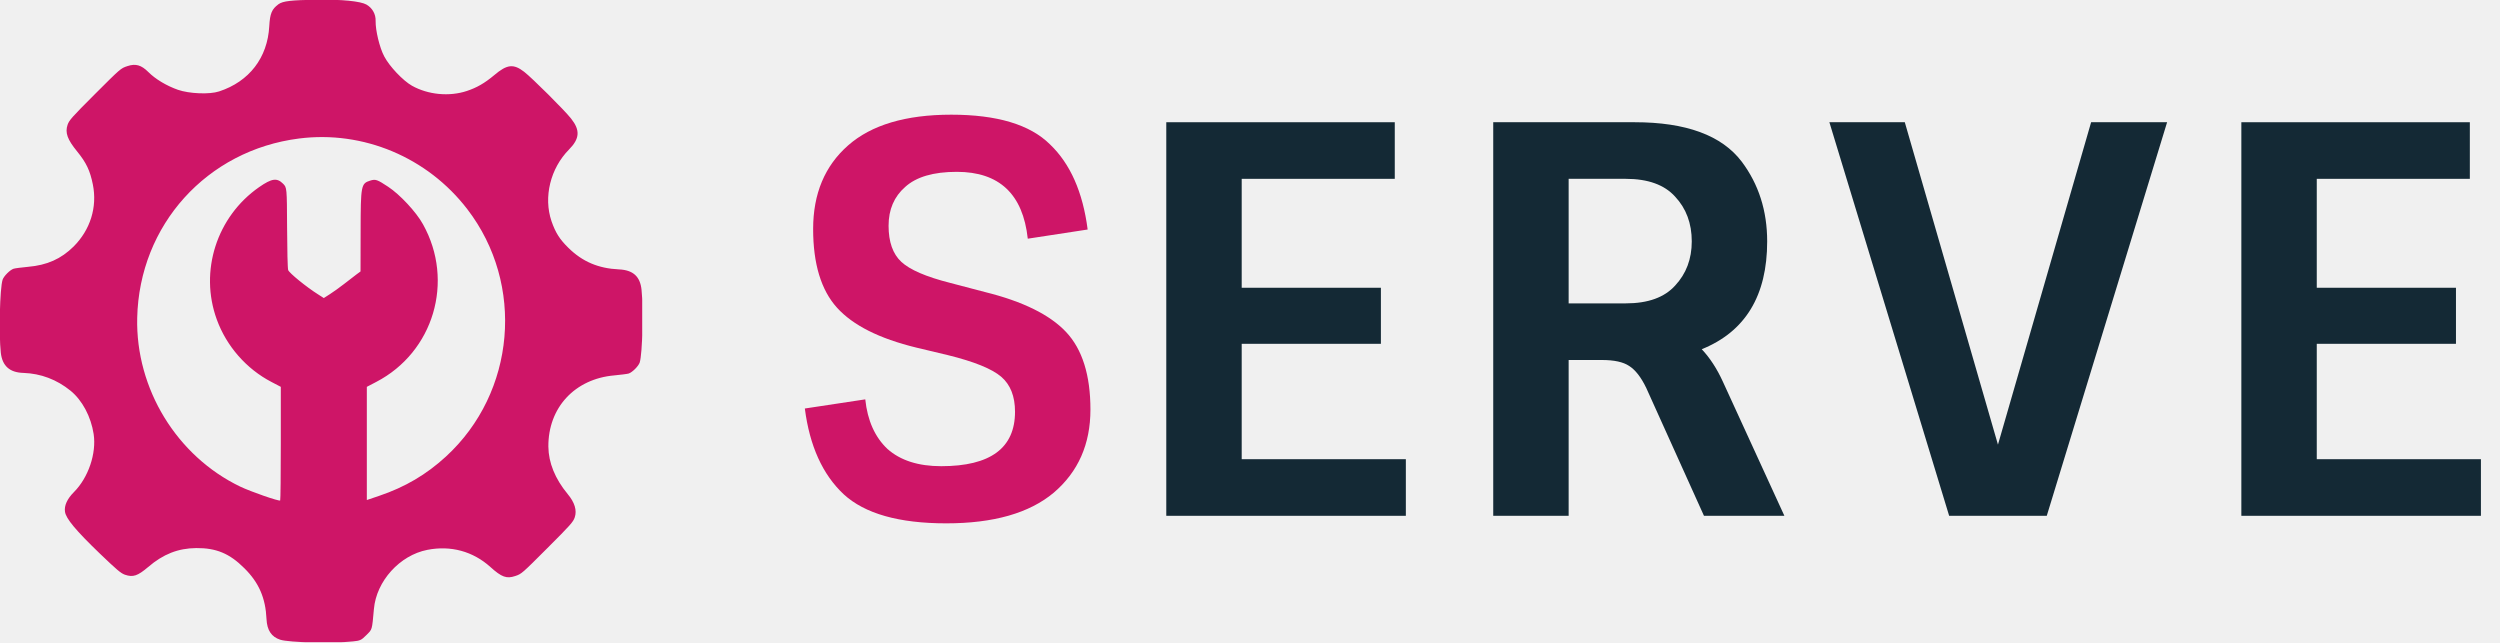
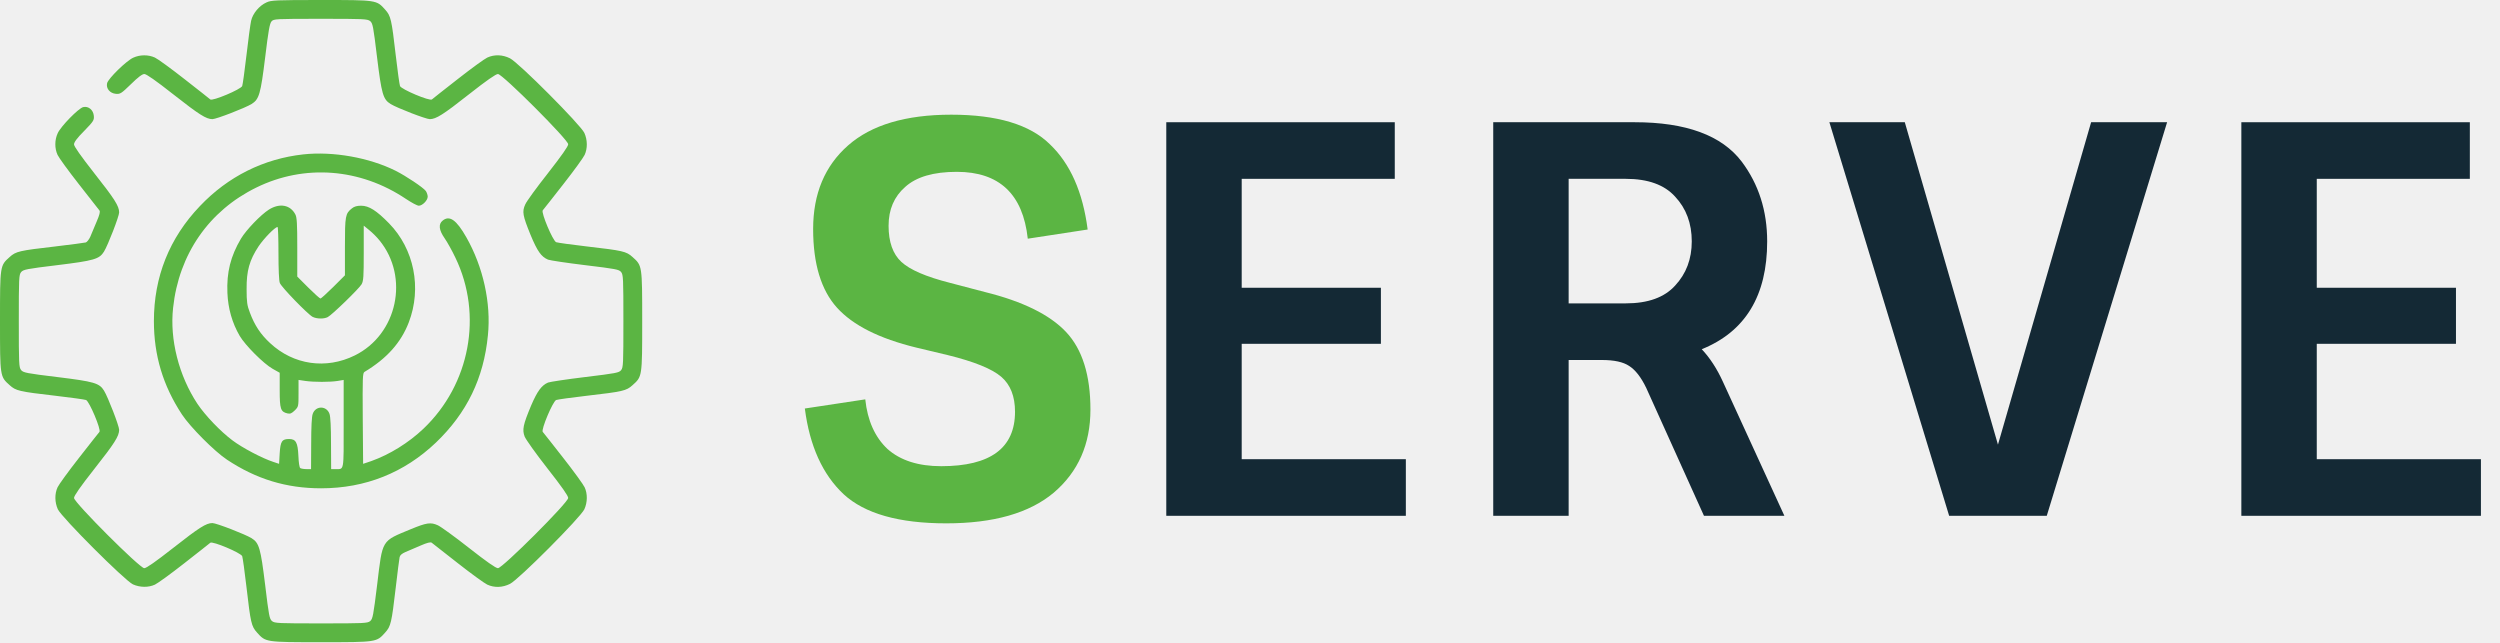
<svg xmlns="http://www.w3.org/2000/svg" width="109" height="28" viewBox="0 0 109 28" fill="none">
-   <path d="M42.949 12.734C44.593 13.141 45.77 13.721 46.479 14.473C47.188 15.226 47.543 16.354 47.543 17.858C47.543 19.363 47.011 20.569 45.947 21.478C44.883 22.372 43.32 22.818 41.256 22.818C39.193 22.818 37.702 22.395 36.783 21.549C35.864 20.687 35.3 19.441 35.091 17.811L37.726 17.412C37.823 18.336 38.145 19.057 38.693 19.574C39.258 20.076 40.039 20.326 41.039 20.326C43.182 20.326 44.255 19.535 44.255 17.952C44.255 17.278 44.053 16.769 43.65 16.424C43.247 16.08 42.473 15.766 41.329 15.484L39.951 15.155C38.339 14.763 37.186 14.183 36.493 13.415C35.8 12.648 35.453 11.504 35.453 9.983C35.453 8.448 35.961 7.233 36.977 6.34C37.992 5.447 39.491 5 41.474 5C43.473 5 44.907 5.431 45.778 6.293C46.664 7.139 47.212 8.377 47.422 10.007L44.811 10.407C44.601 8.463 43.569 7.492 41.716 7.492C40.7 7.492 39.951 7.711 39.467 8.15C38.983 8.573 38.742 9.137 38.742 9.842C38.742 10.548 38.927 11.073 39.298 11.417C39.669 11.762 40.378 12.068 41.426 12.334L42.949 12.734Z" fill="#CE1567" />
+   <path d="M42.949 12.734C44.593 13.141 45.77 13.721 46.479 14.473C47.188 15.226 47.543 16.354 47.543 17.858C47.543 19.363 47.011 20.569 45.947 21.478C44.883 22.372 43.32 22.818 41.256 22.818C39.193 22.818 37.702 22.395 36.783 21.549C35.864 20.687 35.3 19.441 35.091 17.811L37.726 17.412C37.823 18.336 38.145 19.057 38.693 19.574C39.258 20.076 40.039 20.326 41.039 20.326C43.182 20.326 44.255 19.535 44.255 17.952C44.255 17.278 44.053 16.769 43.65 16.424C43.247 16.08 42.473 15.766 41.329 15.484L39.951 15.155C38.339 14.763 37.186 14.183 36.493 13.415C35.8 12.648 35.453 11.504 35.453 9.983C35.453 8.448 35.961 7.233 36.977 6.34C37.992 5.447 39.491 5 41.474 5C43.473 5 44.907 5.431 45.778 6.293C46.664 7.139 47.212 8.377 47.422 10.007L44.811 10.407C44.601 8.463 43.569 7.492 41.716 7.492C40.7 7.492 39.951 7.711 39.467 8.15C38.983 8.573 38.742 9.137 38.742 9.842C38.742 10.548 38.927 11.073 39.298 11.417C39.669 11.762 40.378 12.068 41.426 12.334L42.949 12.734Z" fill="#5BB543" />
  <path d="M50.85 5.329H60.812V7.797H54.138V12.546H60.207V14.99H54.138V20.021H61.295V22.489H50.85V5.329Z" fill="#142935" />
  <path d="M65.105 5.329H71.27C73.511 5.329 75.067 5.901 75.937 7.045C76.678 8.032 77.049 9.192 77.049 10.524C77.049 12.89 76.098 14.458 74.196 15.226C74.551 15.602 74.857 16.072 75.115 16.636L77.799 22.489H74.293L71.778 16.918C71.553 16.448 71.303 16.127 71.029 15.954C70.771 15.782 70.376 15.696 69.844 15.696H68.393V22.489H65.105V5.329ZM68.393 13.227H70.884C71.851 13.227 72.568 12.969 73.035 12.452C73.519 11.934 73.761 11.292 73.761 10.524C73.761 9.741 73.519 9.09 73.035 8.573C72.568 8.056 71.851 7.797 70.884 7.797H68.393V13.227Z" fill="#142935" />
  <path d="M89.239 22.489H84.983L79.761 5.329H83.049L87.111 19.386L91.173 5.329H94.486L89.239 22.489Z" fill="#142935" />
  <path d="M97.723 5.329H107.685V7.797H101.011V12.546H107.08V14.99H101.011V20.021H108.168V22.489H97.723V5.329Z" fill="#142935" />
-   <g clip-path="url(#clip0_3_1534)">
-     <path d="M22.854 3.131C22.386 2.771 22.107 2.802 21.547 3.278C21.129 3.626 20.797 3.819 20.356 3.966C19.59 4.221 18.666 4.132 17.962 3.738C17.571 3.518 16.98 2.895 16.752 2.458C16.55 2.079 16.369 1.325 16.377 0.915C16.388 0.617 16.233 0.347 15.978 0.2C15.723 0.053 14.892 -0.029 13.824 -0.013C12.684 0.006 12.335 0.045 12.142 0.184C11.852 0.397 11.771 0.586 11.74 1.143C11.666 2.516 10.866 3.556 9.555 3.985C9.138 4.125 8.248 4.086 7.761 3.916C7.262 3.742 6.775 3.448 6.469 3.142C6.16 2.833 5.912 2.763 5.553 2.883C5.263 2.98 5.259 2.984 4.141 4.101C3.12 5.122 3.016 5.242 2.946 5.443C2.83 5.784 2.939 6.085 3.36 6.599C3.766 7.098 3.925 7.435 4.049 8.046C4.246 9.032 3.94 10.018 3.209 10.749C2.66 11.29 2.057 11.561 1.218 11.634C0.943 11.661 0.661 11.696 0.595 11.716C0.437 11.766 0.166 12.037 0.112 12.199C-0.008 12.589 -0.054 14.546 0.035 15.378C0.1 15.954 0.421 16.244 1.025 16.259C1.779 16.286 2.471 16.545 3.078 17.037C3.588 17.454 3.967 18.166 4.083 18.924C4.211 19.77 3.851 20.826 3.225 21.453C2.931 21.747 2.792 22.048 2.834 22.315C2.877 22.613 3.31 23.131 4.342 24.125C5.093 24.844 5.263 24.991 5.445 25.057C5.8 25.18 6.001 25.111 6.462 24.72C7.115 24.16 7.765 23.904 8.554 23.896C9.428 23.889 10.011 24.132 10.653 24.774C11.288 25.401 11.578 26.07 11.62 26.994C11.643 27.481 11.837 27.767 12.216 27.891C12.595 28.015 14.497 28.061 15.39 27.965C15.707 27.934 15.754 27.91 15.974 27.69C16.233 27.431 16.218 27.493 16.303 26.549C16.411 25.335 17.428 24.21 18.631 23.974C19.652 23.773 20.619 24.036 21.38 24.72C21.872 25.165 22.088 25.242 22.463 25.115C22.738 25.026 22.765 24.999 23.863 23.9C24.884 22.88 24.988 22.76 25.058 22.559C25.162 22.253 25.058 21.909 24.752 21.542C24.199 20.873 23.917 20.173 23.909 19.477C23.894 17.775 25.062 16.515 26.787 16.367C27.061 16.34 27.343 16.306 27.409 16.286C27.568 16.236 27.838 15.965 27.892 15.803C28.012 15.412 28.059 13.456 27.97 12.624C27.908 12.052 27.599 11.774 26.991 11.746C26.09 11.704 25.394 11.41 24.779 10.803C24.397 10.428 24.219 10.142 24.045 9.643C23.689 8.591 23.998 7.338 24.81 6.518C25.278 6.043 25.302 5.679 24.899 5.169C24.605 4.797 23.198 3.398 22.854 3.131ZM20.375 9.121C22.892 12.396 22.483 17.114 19.443 19.906C18.588 20.691 17.664 21.236 16.531 21.619L15.994 21.801L15.994 19.334V16.866L16.4 16.654C18.905 15.354 19.826 12.261 18.442 9.778C18.148 9.245 17.44 8.483 16.922 8.142C16.442 7.825 16.373 7.802 16.137 7.876C15.742 7.999 15.727 8.092 15.723 10.045L15.719 11.835L15.545 11.963C15.452 12.033 15.213 12.218 15.008 12.377C14.803 12.535 14.52 12.74 14.377 12.829L14.118 12.995L13.859 12.829C13.356 12.512 12.606 11.901 12.564 11.774C12.54 11.704 12.521 10.873 12.517 9.917C12.509 8.193 12.509 8.177 12.343 8.011C12.076 7.744 11.852 7.775 11.299 8.158C9.447 9.446 8.685 11.824 9.451 13.927C9.872 15.091 10.742 16.085 11.837 16.654L12.243 16.866L12.243 19.334C12.243 20.687 12.231 21.805 12.216 21.82C12.169 21.866 10.947 21.441 10.476 21.217C7.707 19.887 5.912 16.948 5.982 13.862C6.071 9.813 9.018 6.549 13.039 6.039C15.839 5.683 18.639 6.859 20.375 9.121Z" fill="#CE1567" />
-   </g>
-   <defs>
-     <clipPath id="clip0_3_1534">
-       <rect width="28" height="28" fill="white" />
-     </clipPath>
-   </defs>
+   <path d="M11.621 0.104C11.304 0.246 11.02 0.585 10.948 0.908C10.916 1.055 10.823 1.728 10.746 2.406C10.669 3.084 10.582 3.686 10.56 3.752C10.495 3.899 9.275 4.413 9.171 4.337C9.138 4.304 8.624 3.905 8.039 3.445C7.454 2.986 6.874 2.565 6.754 2.51C6.47 2.379 6.103 2.379 5.808 2.516C5.507 2.652 4.725 3.418 4.67 3.626C4.616 3.855 4.791 4.069 5.053 4.091C5.239 4.107 5.288 4.08 5.709 3.67C6.021 3.363 6.202 3.227 6.295 3.227C6.382 3.227 6.798 3.516 7.547 4.107C8.69 5.004 8.985 5.19 9.259 5.195C9.428 5.195 10.686 4.709 10.97 4.534C11.298 4.331 11.364 4.102 11.561 2.505C11.703 1.329 11.758 1.023 11.84 0.93C11.938 0.826 11.993 0.82 13.973 0.82C15.876 0.82 16.018 0.826 16.138 0.919C16.253 1.017 16.275 1.137 16.439 2.494C16.636 4.102 16.702 4.331 17.03 4.534C17.314 4.709 18.572 5.195 18.741 5.195C19.015 5.19 19.316 5.004 20.453 4.107C21.219 3.505 21.618 3.227 21.711 3.227C21.908 3.227 24.773 6.092 24.773 6.289C24.773 6.382 24.494 6.776 23.893 7.547C23.406 8.165 22.958 8.777 22.903 8.909C22.756 9.226 22.788 9.395 23.133 10.243C23.428 10.954 23.598 11.194 23.893 11.32C23.975 11.353 24.702 11.463 25.512 11.561C26.863 11.725 26.988 11.747 27.081 11.862C27.174 11.982 27.18 12.124 27.18 14C27.18 15.876 27.174 16.018 27.081 16.138C26.988 16.253 26.863 16.275 25.512 16.439C24.702 16.538 23.975 16.647 23.893 16.68C23.614 16.8 23.428 17.052 23.16 17.675C22.805 18.523 22.761 18.736 22.876 19.037C22.93 19.168 23.373 19.791 23.871 20.426C24.494 21.219 24.773 21.618 24.773 21.711C24.773 21.913 21.908 24.773 21.711 24.773C21.618 24.773 21.213 24.489 20.453 23.893C19.835 23.406 19.223 22.963 19.091 22.903C18.78 22.761 18.599 22.788 17.91 23.073C16.619 23.609 16.685 23.494 16.445 25.484C16.275 26.857 16.253 26.983 16.138 27.081C16.018 27.174 15.876 27.18 14 27.18C12.124 27.18 11.982 27.174 11.862 27.081C11.747 26.983 11.725 26.863 11.561 25.506C11.364 23.898 11.298 23.669 10.97 23.466C10.686 23.291 9.428 22.805 9.259 22.805C8.985 22.81 8.69 22.996 7.547 23.893C6.781 24.494 6.382 24.773 6.289 24.773C6.092 24.773 3.227 21.908 3.227 21.711C3.227 21.618 3.5 21.224 4.107 20.453C5.004 19.316 5.19 19.02 5.195 18.741C5.195 18.572 4.709 17.314 4.534 17.03C4.331 16.702 4.102 16.636 2.494 16.439C1.143 16.275 1.012 16.248 0.919 16.133C0.826 16.018 0.82 15.87 0.82 14C0.82 12.13 0.826 11.982 0.919 11.867C1.012 11.752 1.143 11.725 2.494 11.561C4.102 11.364 4.331 11.298 4.534 10.97C4.709 10.686 5.195 9.428 5.195 9.259C5.19 8.98 5.004 8.684 4.107 7.547C3.516 6.792 3.227 6.382 3.227 6.295C3.227 6.202 3.358 6.021 3.67 5.709C4.08 5.288 4.107 5.239 4.091 5.053C4.069 4.791 3.855 4.616 3.626 4.67C3.418 4.725 2.652 5.507 2.516 5.808C2.379 6.103 2.379 6.47 2.51 6.754C2.565 6.874 2.986 7.454 3.445 8.039C3.905 8.624 4.304 9.138 4.337 9.177C4.375 9.226 4.342 9.368 4.211 9.669C4.112 9.898 3.987 10.194 3.938 10.319C3.883 10.44 3.795 10.555 3.741 10.571C3.68 10.588 3.084 10.664 2.406 10.746C0.837 10.927 0.695 10.959 0.421 11.206C0 11.583 0 11.566 0 14C0 16.434 0 16.417 0.421 16.794C0.695 17.041 0.837 17.073 2.406 17.254C3.084 17.331 3.686 17.418 3.752 17.44C3.899 17.506 4.413 18.725 4.337 18.829C4.304 18.862 3.905 19.376 3.445 19.961C2.986 20.546 2.565 21.126 2.51 21.246C2.379 21.53 2.384 21.897 2.521 22.203C2.68 22.553 5.447 25.32 5.797 25.479C6.103 25.616 6.47 25.621 6.754 25.49C6.874 25.435 7.454 25.014 8.039 24.555C8.624 24.095 9.138 23.696 9.171 23.663C9.275 23.587 10.495 24.101 10.56 24.248C10.582 24.314 10.669 24.916 10.746 25.594C10.927 27.158 10.959 27.305 11.206 27.579C11.583 28 11.566 28 14 28C16.434 28 16.417 28 16.794 27.579C17.041 27.305 17.073 27.163 17.254 25.621C17.331 24.959 17.407 24.363 17.423 24.292C17.44 24.205 17.527 24.134 17.68 24.068C17.806 24.013 18.102 23.887 18.331 23.789C18.632 23.658 18.774 23.625 18.823 23.663C18.862 23.696 19.376 24.095 19.961 24.555C20.546 25.014 21.126 25.435 21.246 25.49C21.558 25.632 21.908 25.621 22.236 25.457C22.613 25.271 25.32 22.553 25.479 22.203C25.616 21.897 25.621 21.53 25.49 21.246C25.435 21.126 25.014 20.546 24.555 19.961C24.095 19.376 23.696 18.862 23.663 18.829C23.587 18.725 24.101 17.506 24.248 17.44C24.314 17.418 24.916 17.331 25.594 17.254C27.158 17.073 27.305 17.041 27.579 16.794C28 16.417 28 16.434 28 14C28 11.566 28 11.583 27.579 11.206C27.305 10.959 27.158 10.927 25.594 10.746C24.916 10.669 24.314 10.582 24.248 10.56C24.101 10.495 23.587 9.275 23.663 9.171C23.696 9.138 24.095 8.624 24.555 8.039C25.014 7.454 25.435 6.874 25.49 6.754C25.621 6.47 25.616 6.103 25.479 5.797C25.32 5.447 22.613 2.729 22.236 2.543C21.908 2.379 21.558 2.368 21.246 2.51C21.126 2.565 20.546 2.986 19.961 3.445C19.376 3.905 18.862 4.304 18.829 4.337C18.725 4.413 17.506 3.899 17.44 3.752C17.418 3.686 17.331 3.084 17.254 2.406C17.073 0.842 17.041 0.695 16.794 0.421C16.417 0 16.434 0 14 0C12.026 0 11.823 0.011 11.621 0.104Z" fill="#5BB543" />
+   <path d="M13.218 6.732C11.495 6.923 9.942 7.694 8.717 8.985C7.383 10.38 6.71 12.069 6.71 14C6.71 15.493 7.104 16.811 7.935 18.074C8.296 18.621 9.352 19.682 9.898 20.043C11.178 20.891 12.485 21.29 14 21.29C15.931 21.29 17.626 20.612 19.009 19.294C20.355 18.003 21.093 16.488 21.273 14.618C21.416 13.213 21.066 11.637 20.333 10.347C19.901 9.587 19.6 9.373 19.299 9.619C19.108 9.773 19.135 10.03 19.387 10.391C19.502 10.555 19.715 10.938 19.857 11.238C21.06 13.732 20.491 16.762 18.462 18.692C17.812 19.31 16.986 19.819 16.188 20.103L15.832 20.223L15.816 18.249C15.805 16.45 15.81 16.264 15.892 16.215C16.86 15.635 17.484 14.941 17.823 14.055C18.397 12.562 18.058 10.855 16.959 9.734C16.412 9.177 16.084 8.969 15.745 8.969C15.57 8.969 15.444 9.002 15.345 9.084C15.056 9.313 15.039 9.406 15.039 10.757V12.004L14.53 12.512C14.252 12.786 14 13.016 13.973 13.016C13.945 13.016 13.705 12.802 13.442 12.54L12.961 12.059V10.784C12.961 9.767 12.945 9.477 12.879 9.352C12.66 8.93 12.195 8.843 11.725 9.138C11.364 9.368 10.735 10.024 10.505 10.407C10.052 11.173 9.877 11.878 9.915 12.77C9.942 13.448 10.123 14.082 10.451 14.645C10.697 15.061 11.49 15.854 11.884 16.078L12.195 16.253V17.008C12.195 17.834 12.234 17.954 12.534 18.025C12.655 18.052 12.715 18.025 12.852 17.894C13.016 17.73 13.016 17.719 13.016 17.145V16.565L13.306 16.608C13.677 16.663 14.394 16.663 14.727 16.608L14.984 16.565V18.473C14.984 20.59 15.012 20.453 14.623 20.453H14.438L14.432 19.343C14.432 18.637 14.41 18.167 14.367 18.047C14.241 17.68 13.759 17.68 13.634 18.047C13.59 18.167 13.568 18.637 13.568 19.343L13.562 20.453H13.36C13.245 20.453 13.125 20.431 13.092 20.409C13.054 20.387 13.021 20.163 13.01 19.873C12.983 19.294 12.901 19.141 12.605 19.141C12.294 19.141 12.228 19.239 12.195 19.759L12.168 20.223L11.922 20.141C11.435 19.983 10.56 19.523 10.128 19.195C9.598 18.796 8.958 18.123 8.613 17.615C7.798 16.384 7.394 14.804 7.547 13.42C7.798 11.08 9.111 9.187 11.178 8.176C13.273 7.148 15.701 7.334 17.692 8.668C17.938 8.832 18.189 8.969 18.26 8.969C18.419 8.969 18.648 8.734 18.648 8.575C18.648 8.504 18.61 8.394 18.567 8.329C18.462 8.181 17.702 7.673 17.254 7.448C16.095 6.869 14.52 6.59 13.218 6.732ZM16.543 10.478C17.861 12.086 17.325 14.585 15.466 15.498C14.213 16.116 12.797 15.909 11.78 14.963C11.364 14.58 11.102 14.186 10.894 13.628C10.774 13.316 10.752 13.169 10.752 12.605C10.746 11.802 10.877 11.342 11.277 10.735C11.517 10.385 11.988 9.898 12.102 9.898C12.124 9.898 12.141 10.412 12.141 11.041C12.141 11.714 12.162 12.25 12.201 12.338C12.267 12.518 13.415 13.699 13.628 13.814C13.809 13.907 14.126 13.912 14.29 13.825C14.481 13.726 15.657 12.584 15.767 12.392C15.848 12.245 15.859 12.064 15.859 11.03V9.838L16.1 10.035C16.237 10.145 16.434 10.341 16.543 10.478Z" fill="#5BB543" />
</svg>
